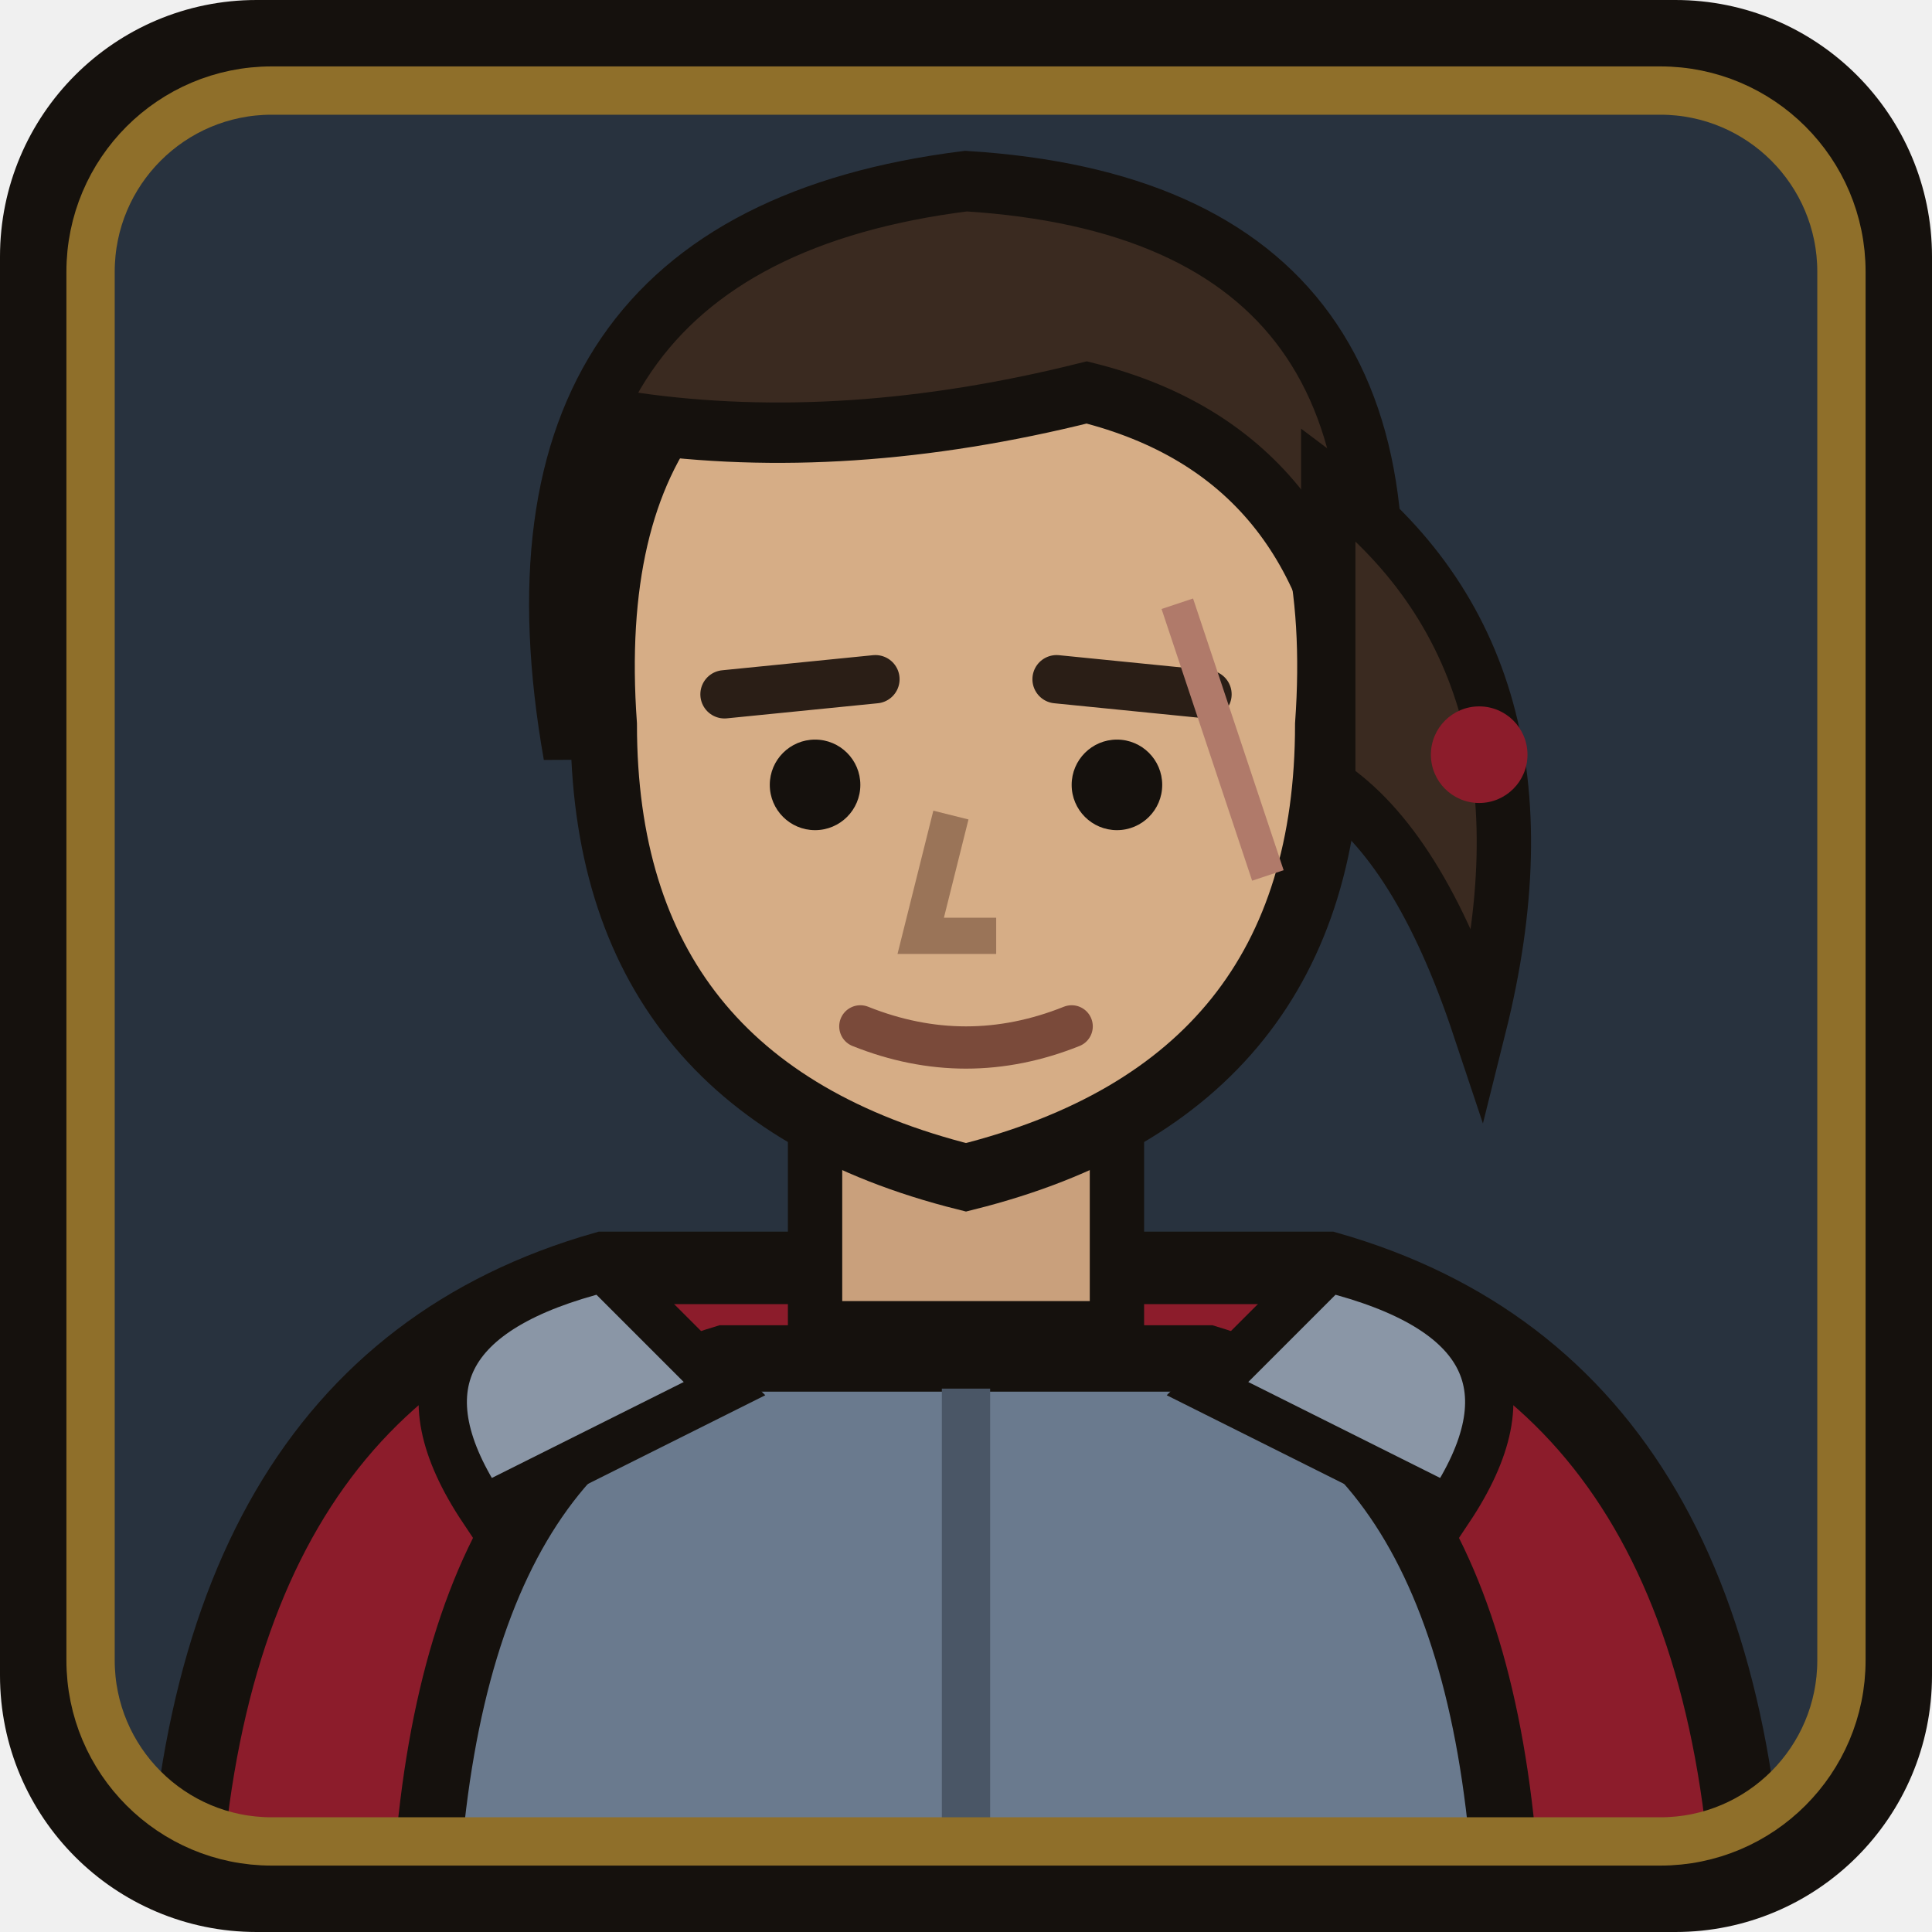
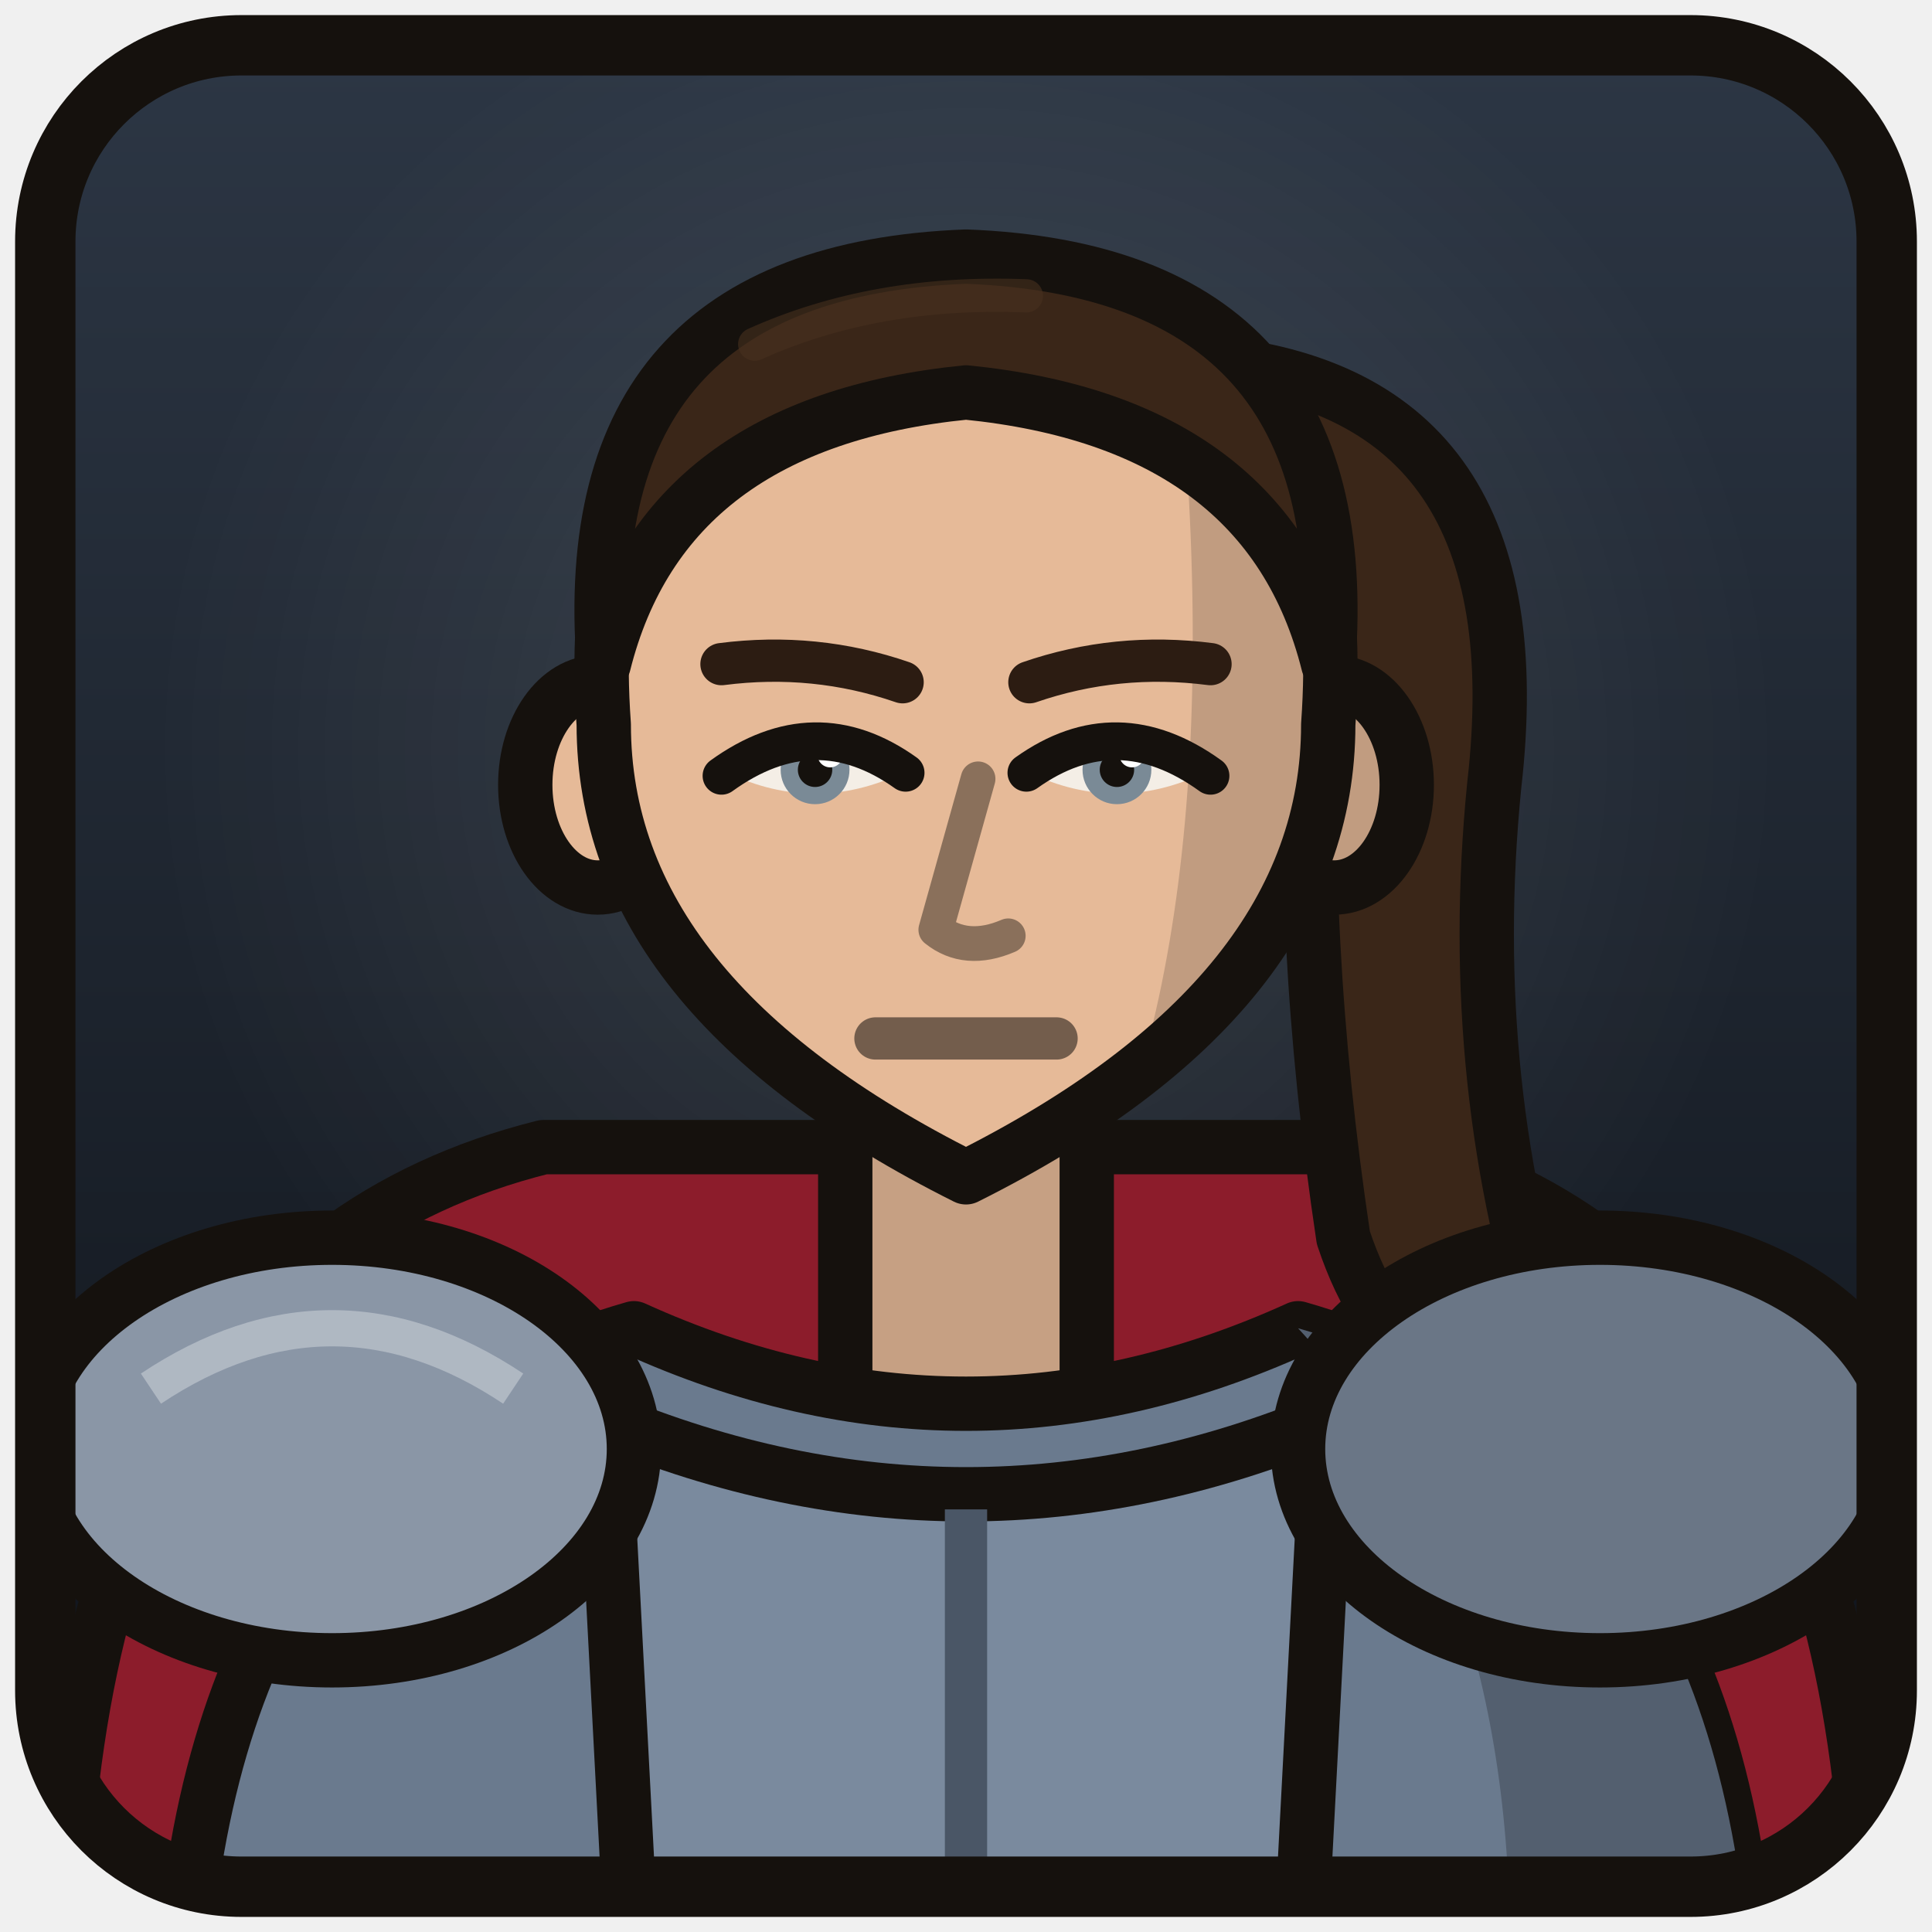
<svg xmlns="http://www.w3.org/2000/svg" width="256" height="256" viewBox="0 0 64 64">
-   <clipPath id="c">
-     <rect x="3" y="3" width="58" height="58" rx="6" />
-   </clipPath>
-   <rect x="1.5" y="1.5" width="61" height="61" rx="7" fill="#28323e" stroke="#15110d" stroke-width="3" />
+   <defs>
+     <linearGradient id="bg" x1="0" y1="0" x2="0" y2="1">
+       <stop offset="0" stop-color="#2c3644" />
+       <stop offset="1" stop-color="#0e1218" />
+     </linearGradient>
+     <radialGradient id="lt" cx="0.5" cy="0.38" r="0.45">
+       <stop offset="0" stop-color="#ffffff" stop-opacity="0.12" />
+       <stop offset="1" stop-color="#ffffff" stop-opacity="0" />
+     </radialGradient>
+     <clipPath id="c">
+       <rect x="2" y="2" width="60" height="60" rx="6" />
+     </clipPath>
+   </defs>
+   <rect x="2" y="2" width="60" height="60" rx="6" fill="url(#bg)" />
  <g clip-path="url(#c)">
-     <path d="M6 66 Q6 46 20 42 L44 42 Q58 46 58 66Z" fill="#8c1c2b" stroke="#15110d" stroke-width="2.4" />
-     <path d="M14 66 Q14 48 24 45 L40 45 Q50 48 50 66Z" fill="#6a7a8e" stroke="#15110d" stroke-width="2.2" />
-     <path d="M32 46 L32 66" stroke="#4a5666" stroke-width="1.6" />
-     <path d="M16 50 Q12 44 20 42 L24 46 Z" fill="#8a96a6" stroke="#15110d" stroke-width="1.6" />
-     <path d="M48 50 Q52 44 44 42 L40 46 Z" fill="#8a96a6" stroke="#15110d" stroke-width="1.6" />
-     <rect x="27" y="35" width="10" height="9" fill="#c9a07c" stroke="#15110d" stroke-width="1.8" />
-     <path d="M20 24 Q19 10 32 9 Q45 10 44 24 Q44 36 32 39 Q20 36 20 24Z" fill="#d6ad86" stroke="#15110d" stroke-width="2.2" />
-     <path d="M19 25 Q16 8 32 6 Q48 7 45 24 Q44 15 36 13 Q28 15 21 14 Q20 19 19 25Z" fill="#3a2a20" stroke="#15110d" stroke-width="2" />
-     <path d="M44 16 Q52 22 49 34 Q47 28 44 26Z" fill="#3a2a20" stroke="#15110d" stroke-width="1.8" />
-     <circle cx="49" cy="25" r="1.6" fill="#8c1c2b" />
-     <path d="M24 23 L29 22.5 M35 22.5 L40 23" stroke="#2a1e16" stroke-width="1.6" stroke-linecap="round" />
-     <circle cx="27" cy="26" r="1.5" fill="#15110d" />
-     <circle cx="37" cy="26" r="1.5" fill="#15110d" />
-     <path d="M31.5 27 L30.5 31 L33 31" fill="none" stroke="#9a7458" stroke-width="1.2" />
-     <path d="M28.5 34 Q32 35.4 35.5 34" fill="none" stroke="#7a4a3a" stroke-width="1.4" stroke-linecap="round" />
-     <path d="M39 20 L42 29" stroke="#b07a6a" stroke-width="1.1" />
+     <rect x="2" y="2" width="60" height="60" fill="url(#lt)" />
+     <path d="M2 66 Q2 42 18 38 L46 38 Q62 42 62 66Z" fill="#8c1c2b" stroke="#15110d" stroke-width="1.8" stroke-linejoin="round" />
+     <path d="M40 12 Q51 13 49.5 26 Q48.5 36 51.5 45 Q46.5 47 44.5 41 Q43 31 43.5 22Z" fill="#3a2618" stroke="#15110d" stroke-width="1.8" stroke-linejoin="round" />
+     <rect x="28.0" y="33" width="8" height="14" fill="#c6a083" stroke="#15110d" stroke-width="1.8" />
+     <path d="M6 66 Q7 48 21 44 Q32 49 43 44 Q57 48 58 66Z" fill="#6a7a8e" stroke="#15110d" stroke-width="1.8" stroke-linejoin="round" />
+     <path d="M43 44 Q57 48 58 66 L50 66 Q50.4 52 43 44Z" fill="#535f6f" />
+     <path d="M20 47 Q32 52 44 47 L43 66 L21 66Z" fill="#7a8a9e" stroke="#15110d" stroke-width="1.8" stroke-linejoin="round" />
+     <path fill="none" d="M32 50 L32 66" stroke="#4a5666" stroke-width="1.4" />
+     <ellipse cx="11" cy="48" rx="10" ry="7" fill="#8a96a6" stroke="#15110d" stroke-width="1.8" />
+     <ellipse cx="53" cy="48" rx="10" ry="7" fill="#6a7686" stroke="#15110d" stroke-width="1.8" />
+     <path fill="none" d="M5 46 Q11 42 17 46" stroke="#c8ced6" stroke-width="1.2" opacity="0.6" />
+     <ellipse cx="19.8" cy="26" rx="2.4" ry="3.4" fill="#e6ba98" stroke="#15110d" stroke-width="1.8" />
+     <ellipse cx="44.2" cy="26" rx="2.4" ry="3.4" fill="#c19c80" stroke="#15110d" stroke-width="1.8" />
+     <defs>
+       <clipPath id="face">
+         <path fill="none" d="M20 24 Q19 10 32 10 Q45 10 44 24 Q44 33 32 39 Q20 33 20 24Z" />
+       </clipPath>
+     </defs>
+     <path d="M20 24 Q19 10 32 10 Q45 10 44 24 Q44 33 32 39 Q20 33 20 24Z" fill="#e6ba98" />
+     <path d="M38.6 8 Q46 14 46 24 Q46 34 35.6 41 Q41.4 30 38.6 8Z" fill="#c19c80" clip-path="url(#face)" />
+     <path fill="none" d="M20 24 Q19 10 32 10 Q45 10 44 24 Q44 33 32 39 Q20 33 20 24Z" stroke="#15110d" stroke-width="1.8" stroke-linejoin="round" />
+     <path d="M24.1 25.6 Q27.0 23.76 29.9 25.6 Q27.0 26.98 24.1 25.6Z" fill="#f4eee6" />
+     <circle cx="27.0" cy="25.50" r="1.14" fill="#7a8a96" />
+     <circle cx="27.0" cy="25.50" r="0.57" fill="#15110d" />
+     <circle cx="27.5" cy="25.00" r="0.42" fill="#ffffff" />
+     <path fill="none" d="M23.9 25.7 Q27.0 23.46 30.0 25.6" stroke="#15110d" stroke-width="1.25" stroke-linecap="round" />
+     <path d="M39.9 25.6 Q37.0 23.76 34.1 25.6 Q37.0 26.98 39.9 25.6Z" fill="#f4eee6" />
+     <circle cx="37.0" cy="25.50" r="1.14" fill="#7a8a96" />
+     <circle cx="37.0" cy="25.50" r="0.57" fill="#15110d" />
+     <circle cx="37.5" cy="25.00" r="0.42" fill="#ffffff" />
+     <path fill="none" d="M40.1 25.7 Q37.0 23.46 34.0 25.6" stroke="#15110d" stroke-width="1.25" stroke-linecap="round" />
+     <path fill="none" d="M23.9 22.0 Q27.0 21.6 29.9 22.6" stroke="#2c1c12" stroke-width="1.4" stroke-linecap="round" />
+     <path fill="none" d="M40.1 22.0 Q37.0 21.6 34.1 22.6" stroke="#2c1c12" stroke-width="1.4" stroke-linecap="round" />
+     <path fill="none" d="M32.4 25.8 L31 30.8 Q32 31.6 33.4 31" stroke="#8a705b" stroke-width="1.15" stroke-linecap="round" stroke-linejoin="round" />
+     <path fill="none" d="M29 34.4 L35 34.4" stroke="#735d4c" stroke-width="1.4" stroke-linecap="round" />
+     <path d="M20 22 Q19 9 32 8.5 Q45 9 44 22 Q42 14 32 13 Q22 14 20 22Z" fill="#3a2618" stroke="#15110d" stroke-width="1.8" stroke-linejoin="round" />
+     <path fill="none" d="M25 11.4 Q29 9.6 34 9.8" stroke="#48301e" stroke-width="1.1" opacity="0.6" stroke-linecap="round" />
  </g>
-   <rect x="3" y="3" width="58" height="58" rx="6" fill="none" stroke="#8f6f2a" stroke-width="1.6" />
+   <rect x="1.5" y="1.5" width="61" height="61" rx="6.5" fill="none" stroke="#15110d" stroke-width="2" />
</svg>
